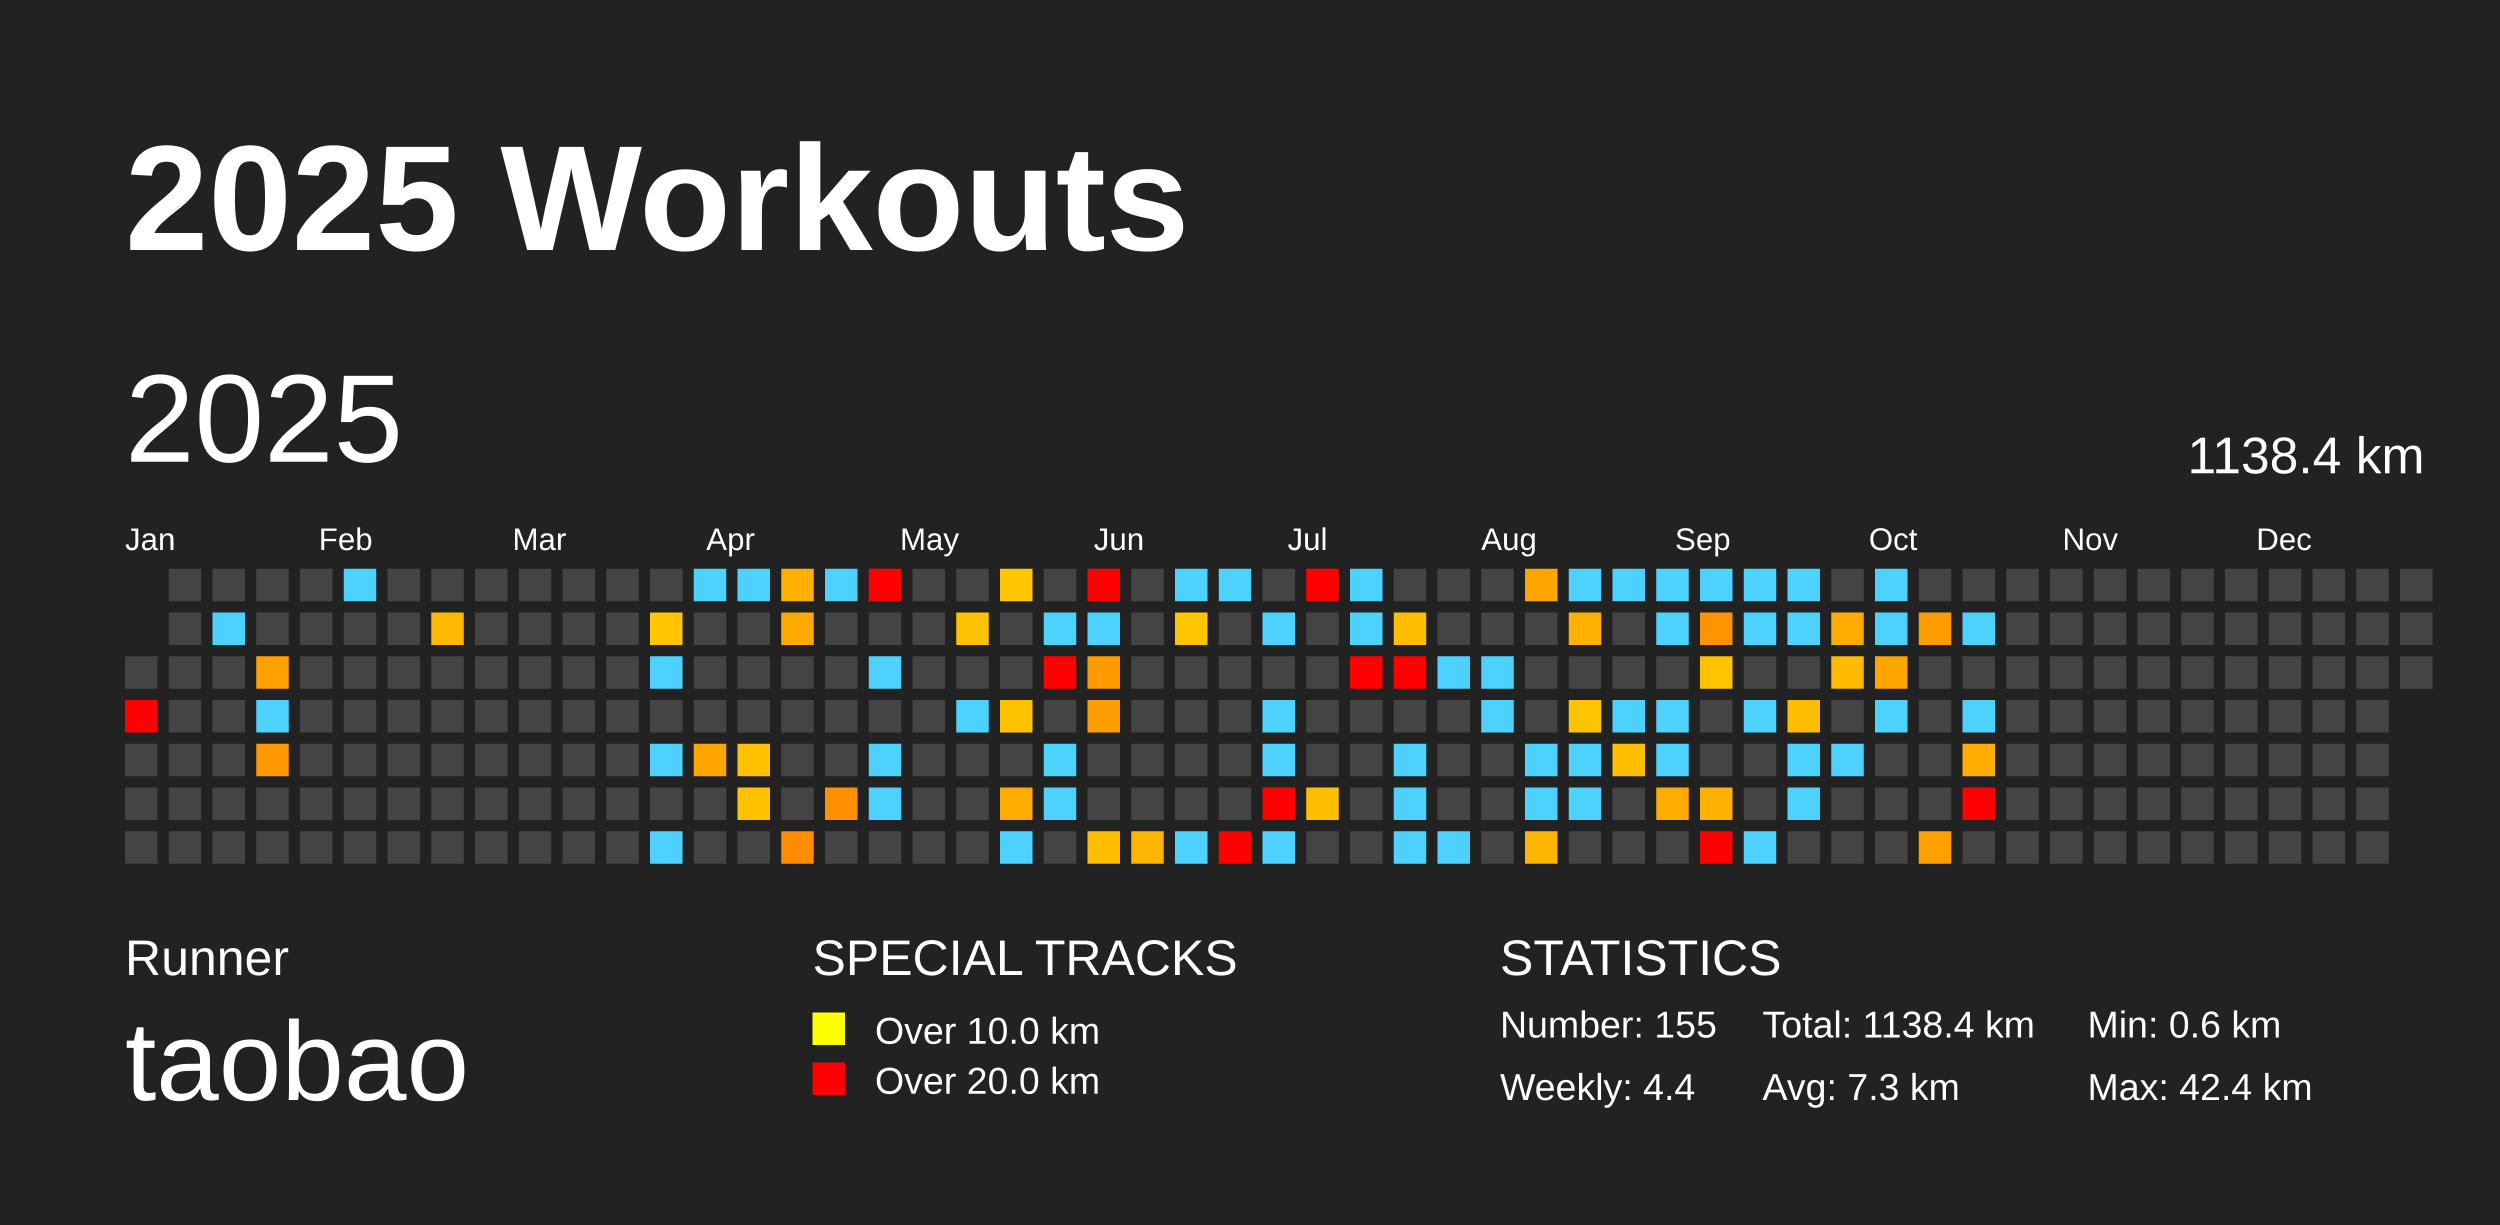
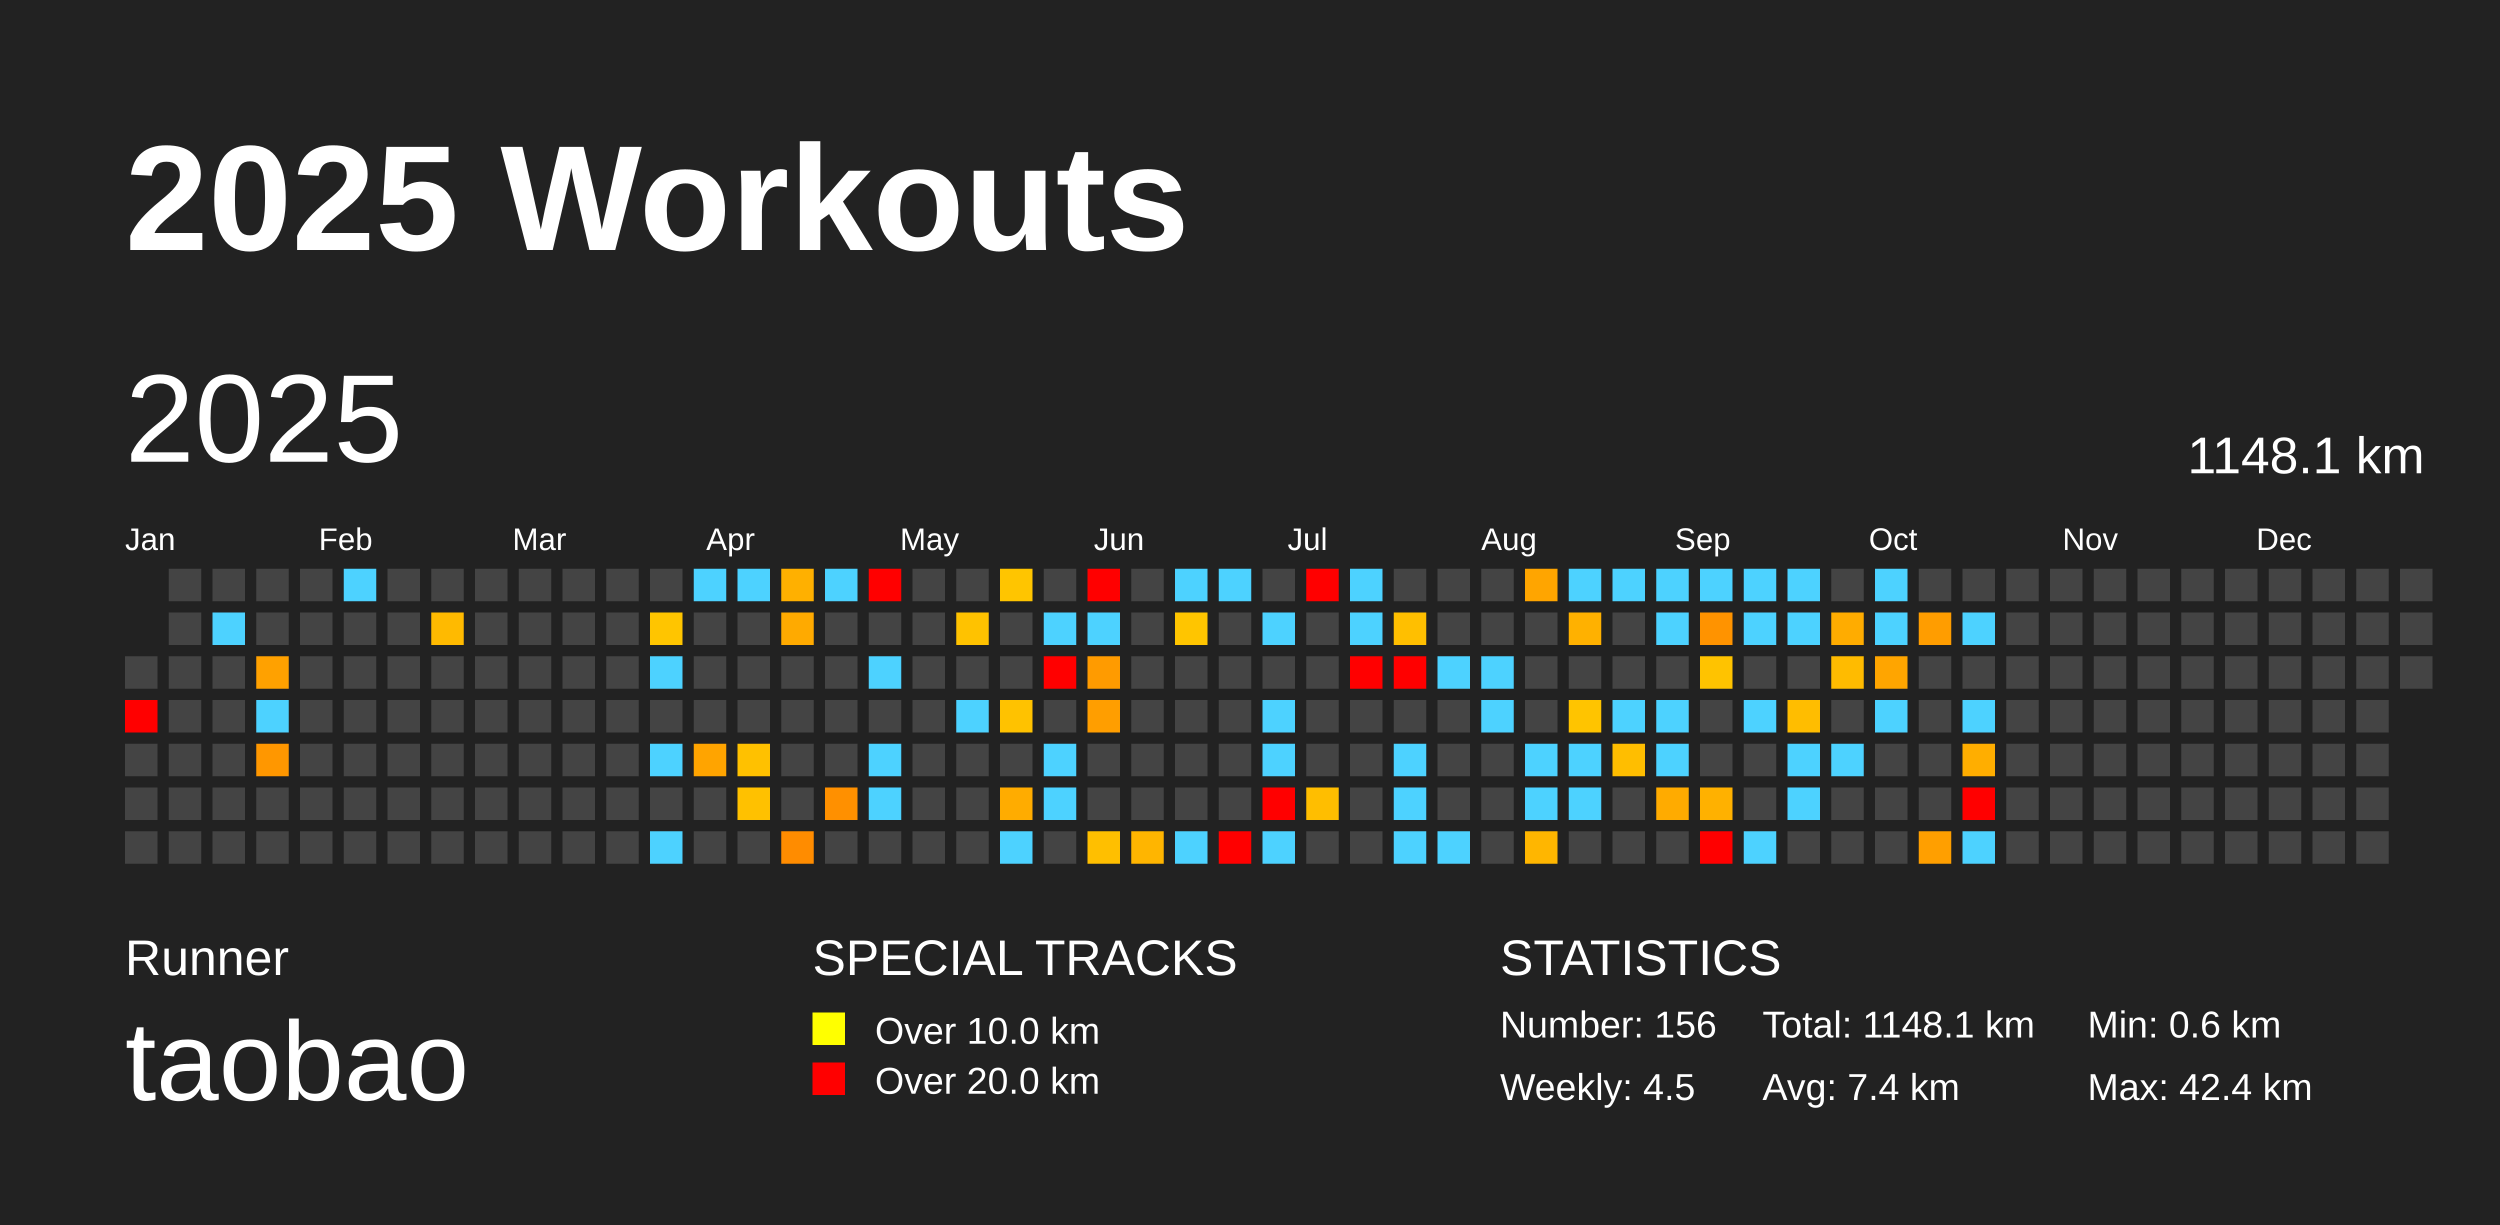
<svg xmlns="http://www.w3.org/2000/svg" baseProfile="full" height="98mm" version="1.1" viewBox="0,0,200,98" width="200mm">
  <defs />
  <rect fill="#222222" height="98" width="200" x="0" y="0" />
  <text fill="#FFFFFF" style="font-size:12px; font-family:Arial; font-weight:bold;" x="10" y="20">2025 Workouts</text>
  <text fill="#FFFFFF" style="font-size:4px; font-family:Arial" x="10" y="78">Runner</text>
  <text fill="#FFFFFF" style="font-size:9px; font-family:Arial" x="10" y="88">taobao</text>
  <text fill="#FFFFFF" style="font-size:4px; font-family:Arial" x="65" y="78">SPECIAL TRACKS</text>
  <rect fill="yellow" height="2.6" width="2.6" x="65" y="81" />
  <text fill="#FFFFFF" style="font-size:3px; font-family:Arial" x="70" y="83.5">Over 10.0 km</text>
  <rect fill="red" height="2.6" width="2.6" x="65" y="85" />
  <text fill="#FFFFFF" style="font-size:3px; font-family:Arial" x="70" y="87.5">Over 20.0 km</text>
  <text fill="#FFFFFF" style="font-size:4px; font-family:Arial" x="120" y="78">STATISTICS</text>
-   <text fill="#FFFFFF" style="font-size:3px; font-family:Arial" x="120" y="83">Number: 155</text>
-   <text fill="#FFFFFF" style="font-size:3px; font-family:Arial" x="120" y="88">Weekly: 4.4</text>
-   <text fill="#FFFFFF" style="font-size:3px; font-family:Arial" x="141" y="83">Total: 1138.4 km</text>
-   <text fill="#FFFFFF" style="font-size:3px; font-family:Arial" x="141" y="88">Avg: 7.3 km</text>
+   <text fill="#FFFFFF" style="font-size:3px; font-family:Arial" x="120" y="83">Number: 156</text>
+   <text fill="#FFFFFF" style="font-size:3px; font-family:Arial" x="120" y="88">Weekly: 4.5</text>
+   <text fill="#FFFFFF" style="font-size:3px; font-family:Arial" x="141" y="83">Total: 1148.1 km</text>
+   <text fill="#FFFFFF" style="font-size:3px; font-family:Arial" x="141" y="88">Avg: 7.4 km</text>
  <text fill="#FFFFFF" style="font-size:3px; font-family:Arial" x="167" y="83">Min: 0.6 km</text>
  <text fill="#FFFFFF" style="font-size:3px; font-family:Arial" x="167" y="88">Max: 42.4 km</text>
  <text dominant-baseline="hanging" fill="#FFFFFF" style="font-size:10.0px; font-family:Arial;" x="10" y="30">2025</text>
-   <text dominant-baseline="hanging" fill="#FFFFFF" style="font-size:4.125px; font-family:Arial;" x="175" y="35">1138.4 km</text>
+   <text dominant-baseline="hanging" fill="#FFFFFF" style="font-size:4.125px; font-family:Arial;" x="175" y="35">1148.1 km</text>
  <text fill="#FFFFFF" style="font-size:2.5px; font-family:Arial" x="10.0" y="44">Jan</text>
  <text fill="#FFFFFF" style="font-size:2.5px; font-family:Arial" x="25.5" y="44">Feb</text>
  <text fill="#FFFFFF" style="font-size:2.5px; font-family:Arial" x="41.0" y="44">Mar</text>
  <text fill="#FFFFFF" style="font-size:2.5px; font-family:Arial" x="56.5" y="44">Apr</text>
  <text fill="#FFFFFF" style="font-size:2.5px; font-family:Arial" x="72.0" y="44">May</text>
  <text fill="#FFFFFF" style="font-size:2.5px; font-family:Arial" x="87.5" y="44">Jun</text>
  <text fill="#FFFFFF" style="font-size:2.5px; font-family:Arial" x="103.0" y="44">Jul</text>
  <text fill="#FFFFFF" style="font-size:2.5px; font-family:Arial" x="118.5" y="44">Aug</text>
  <text fill="#FFFFFF" style="font-size:2.5px; font-family:Arial" x="134.0" y="44">Sep</text>
  <text fill="#FFFFFF" style="font-size:2.5px; font-family:Arial" x="149.5" y="44">Oct</text>
  <text fill="#FFFFFF" style="font-size:2.5px; font-family:Arial" x="165.0" y="44">Nov</text>
  <text fill="#FFFFFF" style="font-size:2.5px; font-family:Arial" x="180.5" y="44">Dec</text>
  <rect fill="#444444" height="2.6" width="2.6" x="10.0" y="52.5" />
  <rect fill="red" height="2.6" width="2.6" x="10.0" y="56.0" />
  <rect fill="#444444" height="2.6" width="2.6" x="10.0" y="59.5" />
  <rect fill="#444444" height="2.6" width="2.6" x="10.0" y="63.0" />
  <rect fill="#444444" height="2.6" width="2.6" x="10.0" y="66.5" />
  <rect fill="#444444" height="2.6" width="2.6" x="13.5" y="45.5" />
  <rect fill="#444444" height="2.6" width="2.6" x="13.5" y="49.0" />
  <rect fill="#444444" height="2.6" width="2.6" x="13.5" y="52.5" />
  <rect fill="#444444" height="2.6" width="2.6" x="13.5" y="56.0" />
  <rect fill="#444444" height="2.6" width="2.6" x="13.5" y="59.5" />
  <rect fill="#444444" height="2.6" width="2.6" x="13.5" y="63.0" />
  <rect fill="#444444" height="2.6" width="2.6" x="13.5" y="66.5" />
  <rect fill="#444444" height="2.6" width="2.6" x="17.0" y="45.5" />
  <rect fill="#4dd2ff" height="2.6" width="2.6" x="17.0" y="49.0" />
  <rect fill="#444444" height="2.6" width="2.6" x="17.0" y="52.5" />
  <rect fill="#444444" height="2.6" width="2.6" x="17.0" y="56.0" />
  <rect fill="#444444" height="2.6" width="2.6" x="17.0" y="59.5" />
  <rect fill="#444444" height="2.6" width="2.6" x="17.0" y="63.0" />
  <rect fill="#444444" height="2.6" width="2.6" x="17.0" y="66.5" />
  <rect fill="#444444" height="2.6" width="2.6" x="20.5" y="45.5" />
  <rect fill="#444444" height="2.6" width="2.6" x="20.5" y="49.0" />
  <rect fill="#ffa100" height="2.6" width="2.6" x="20.5" y="52.5" />
  <rect fill="#4dd2ff" height="2.6" width="2.6" x="20.5" y="56.0" />
  <rect fill="#ff9700" height="2.6" width="2.6" x="20.5" y="59.5" />
  <rect fill="#444444" height="2.6" width="2.6" x="20.5" y="63.0" />
  <rect fill="#444444" height="2.6" width="2.6" x="20.5" y="66.5" />
  <rect fill="#444444" height="2.6" width="2.6" x="24.0" y="45.5" />
  <rect fill="#444444" height="2.6" width="2.6" x="24.0" y="49.0" />
  <rect fill="#444444" height="2.6" width="2.6" x="24.0" y="52.5" />
  <rect fill="#444444" height="2.6" width="2.6" x="24.0" y="56.0" />
  <rect fill="#444444" height="2.6" width="2.6" x="24.0" y="59.5" />
  <rect fill="#444444" height="2.6" width="2.6" x="24.0" y="63.0" />
  <rect fill="#444444" height="2.6" width="2.6" x="24.0" y="66.5" />
  <rect fill="#4dd2ff" height="2.6" width="2.6" x="27.5" y="45.5" />
  <rect fill="#444444" height="2.6" width="2.6" x="27.5" y="49.0" />
  <rect fill="#444444" height="2.6" width="2.6" x="27.5" y="52.5" />
  <rect fill="#444444" height="2.6" width="2.6" x="27.5" y="56.0" />
  <rect fill="#444444" height="2.6" width="2.6" x="27.5" y="59.5" />
  <rect fill="#444444" height="2.6" width="2.6" x="27.5" y="63.0" />
  <rect fill="#444444" height="2.6" width="2.6" x="27.5" y="66.5" />
  <rect fill="#444444" height="2.6" width="2.6" x="31.0" y="45.5" />
  <rect fill="#444444" height="2.6" width="2.6" x="31.0" y="49.0" />
  <rect fill="#444444" height="2.6" width="2.6" x="31.0" y="52.5" />
  <rect fill="#444444" height="2.6" width="2.6" x="31.0" y="56.0" />
  <rect fill="#444444" height="2.6" width="2.6" x="31.0" y="59.5" />
  <rect fill="#444444" height="2.6" width="2.6" x="31.0" y="63.0" />
  <rect fill="#444444" height="2.6" width="2.6" x="31.0" y="66.5" />
  <rect fill="#444444" height="2.6" width="2.6" x="34.5" y="45.5" />
  <rect fill="#ffba00" height="2.6" width="2.6" x="34.5" y="49.0" />
  <rect fill="#444444" height="2.6" width="2.6" x="34.5" y="52.5" />
  <rect fill="#444444" height="2.6" width="2.6" x="34.5" y="56.0" />
  <rect fill="#444444" height="2.6" width="2.6" x="34.5" y="59.5" />
  <rect fill="#444444" height="2.6" width="2.6" x="34.5" y="63.0" />
  <rect fill="#444444" height="2.6" width="2.6" x="34.5" y="66.5" />
  <rect fill="#444444" height="2.6" width="2.6" x="38.0" y="45.5" />
  <rect fill="#444444" height="2.6" width="2.6" x="38.0" y="49.0" />
  <rect fill="#444444" height="2.6" width="2.6" x="38.0" y="52.5" />
  <rect fill="#444444" height="2.6" width="2.6" x="38.0" y="56.0" />
  <rect fill="#444444" height="2.6" width="2.6" x="38.0" y="59.5" />
  <rect fill="#444444" height="2.6" width="2.6" x="38.0" y="63.0" />
  <rect fill="#444444" height="2.6" width="2.6" x="38.0" y="66.5" />
  <rect fill="#444444" height="2.6" width="2.6" x="41.5" y="45.5" />
  <rect fill="#444444" height="2.6" width="2.6" x="41.5" y="49.0" />
  <rect fill="#444444" height="2.6" width="2.6" x="41.5" y="52.5" />
  <rect fill="#444444" height="2.6" width="2.6" x="41.5" y="56.0" />
  <rect fill="#444444" height="2.6" width="2.6" x="41.5" y="59.5" />
  <rect fill="#444444" height="2.6" width="2.6" x="41.5" y="63.0" />
  <rect fill="#444444" height="2.6" width="2.6" x="41.5" y="66.5" />
  <rect fill="#444444" height="2.6" width="2.6" x="45.0" y="45.5" />
  <rect fill="#444444" height="2.6" width="2.6" x="45.0" y="49.0" />
  <rect fill="#444444" height="2.6" width="2.6" x="45.0" y="52.5" />
  <rect fill="#444444" height="2.6" width="2.6" x="45.0" y="56.0" />
  <rect fill="#444444" height="2.6" width="2.6" x="45.0" y="59.5" />
  <rect fill="#444444" height="2.6" width="2.6" x="45.0" y="63.0" />
  <rect fill="#444444" height="2.6" width="2.6" x="45.0" y="66.5" />
  <rect fill="#444444" height="2.6" width="2.6" x="48.5" y="45.5" />
  <rect fill="#444444" height="2.6" width="2.6" x="48.5" y="49.0" />
  <rect fill="#444444" height="2.6" width="2.6" x="48.5" y="52.5" />
  <rect fill="#444444" height="2.6" width="2.6" x="48.5" y="56.0" />
  <rect fill="#444444" height="2.6" width="2.6" x="48.5" y="59.5" />
  <rect fill="#444444" height="2.6" width="2.6" x="48.5" y="63.0" />
  <rect fill="#444444" height="2.6" width="2.6" x="48.5" y="66.5" />
  <rect fill="#444444" height="2.6" width="2.6" x="52.0" y="45.5" />
  <rect fill="#ffc500" height="2.6" width="2.6" x="52.0" y="49.0" />
  <rect fill="#4dd2ff" height="2.6" width="2.6" x="52.0" y="52.5" />
  <rect fill="#444444" height="2.6" width="2.6" x="52.0" y="56.0" />
  <rect fill="#4dd2ff" height="2.6" width="2.6" x="52.0" y="59.5" />
  <rect fill="#444444" height="2.6" width="2.6" x="52.0" y="63.0" />
  <rect fill="#4dd2ff" height="2.6" width="2.6" x="52.0" y="66.5" />
  <rect fill="#4dd2ff" height="2.6" width="2.6" x="55.5" y="45.5" />
  <rect fill="#444444" height="2.6" width="2.6" x="55.5" y="49.0" />
  <rect fill="#444444" height="2.6" width="2.6" x="55.5" y="52.5" />
  <rect fill="#444444" height="2.6" width="2.6" x="55.5" y="56.0" />
  <rect fill="#ffa400" height="2.6" width="2.6" x="55.5" y="59.5" />
  <rect fill="#444444" height="2.6" width="2.6" x="55.5" y="63.0" />
  <rect fill="#444444" height="2.6" width="2.6" x="55.5" y="66.5" />
  <rect fill="#4dd2ff" height="2.6" width="2.6" x="59.0" y="45.5" />
  <rect fill="#444444" height="2.6" width="2.6" x="59.0" y="49.0" />
  <rect fill="#444444" height="2.6" width="2.6" x="59.0" y="52.5" />
  <rect fill="#444444" height="2.6" width="2.6" x="59.0" y="56.0" />
  <rect fill="#ffc100" height="2.6" width="2.6" x="59.0" y="59.5" />
  <rect fill="#ffc100" height="2.6" width="2.6" x="59.0" y="63.0" />
  <rect fill="#444444" height="2.6" width="2.6" x="59.0" y="66.5" />
  <rect fill="#ffb000" height="2.6" width="2.6" x="62.5" y="45.5" />
  <rect fill="#ffaa00" height="2.6" width="2.6" x="62.5" y="49.0" />
  <rect fill="#444444" height="2.6" width="2.6" x="62.5" y="52.5" />
  <rect fill="#444444" height="2.6" width="2.6" x="62.5" y="56.0" />
  <rect fill="#444444" height="2.6" width="2.6" x="62.5" y="59.5" />
  <rect fill="#444444" height="2.6" width="2.6" x="62.5" y="63.0" />
  <rect fill="#ff8c00" height="2.6" width="2.6" x="62.5" y="66.5" />
  <rect fill="#4dd2ff" height="2.6" width="2.6" x="66.0" y="45.5" />
  <rect fill="#444444" height="2.6" width="2.6" x="66.0" y="49.0" />
  <rect fill="#444444" height="2.6" width="2.6" x="66.0" y="52.5" />
  <rect fill="#444444" height="2.6" width="2.6" x="66.0" y="56.0" />
  <rect fill="#444444" height="2.6" width="2.6" x="66.0" y="59.5" />
  <rect fill="#ff9000" height="2.6" width="2.6" x="66.0" y="63.0" />
  <rect fill="#444444" height="2.6" width="2.6" x="66.0" y="66.5" />
  <rect fill="red" height="2.6" width="2.6" x="69.5" y="45.5" />
  <rect fill="#444444" height="2.6" width="2.6" x="69.5" y="49.0" />
  <rect fill="#4dd2ff" height="2.6" width="2.6" x="69.5" y="52.5" />
  <rect fill="#444444" height="2.6" width="2.6" x="69.5" y="56.0" />
  <rect fill="#4dd2ff" height="2.6" width="2.6" x="69.5" y="59.5" />
  <rect fill="#4dd2ff" height="2.6" width="2.6" x="69.5" y="63.0" />
  <rect fill="#444444" height="2.6" width="2.6" x="69.5" y="66.5" />
  <rect fill="#444444" height="2.6" width="2.6" x="73.0" y="45.5" />
  <rect fill="#444444" height="2.6" width="2.6" x="73.0" y="49.0" />
  <rect fill="#444444" height="2.6" width="2.6" x="73.0" y="52.5" />
  <rect fill="#444444" height="2.6" width="2.6" x="73.0" y="56.0" />
  <rect fill="#444444" height="2.6" width="2.6" x="73.0" y="59.5" />
  <rect fill="#444444" height="2.6" width="2.6" x="73.0" y="63.0" />
  <rect fill="#444444" height="2.6" width="2.6" x="73.0" y="66.5" />
  <rect fill="#444444" height="2.6" width="2.6" x="76.5" y="45.5" />
  <rect fill="#ffc200" height="2.6" width="2.6" x="76.5" y="49.0" />
  <rect fill="#444444" height="2.6" width="2.6" x="76.5" y="52.5" />
  <rect fill="#4dd2ff" height="2.6" width="2.6" x="76.5" y="56.0" />
  <rect fill="#444444" height="2.6" width="2.6" x="76.5" y="59.5" />
  <rect fill="#444444" height="2.6" width="2.6" x="76.5" y="63.0" />
  <rect fill="#444444" height="2.6" width="2.6" x="76.5" y="66.5" />
  <rect fill="#ffc500" height="2.6" width="2.6" x="80.0" y="45.5" />
  <rect fill="#444444" height="2.6" width="2.6" x="80.0" y="49.0" />
  <rect fill="#444444" height="2.6" width="2.6" x="80.0" y="52.5" />
  <rect fill="#ffc200" height="2.6" width="2.6" x="80.0" y="56.0" />
  <rect fill="#444444" height="2.6" width="2.6" x="80.0" y="59.5" />
  <rect fill="#ffac00" height="2.6" width="2.6" x="80.0" y="63.0" />
  <rect fill="#4dd2ff" height="2.6" width="2.6" x="80.0" y="66.5" />
  <rect fill="#444444" height="2.6" width="2.6" x="83.5" y="45.5" />
  <rect fill="#4dd2ff" height="2.6" width="2.6" x="83.5" y="49.0" />
  <rect fill="red" height="2.6" width="2.6" x="83.5" y="52.5" />
  <rect fill="#444444" height="2.6" width="2.6" x="83.5" y="56.0" />
  <rect fill="#4dd2ff" height="2.6" width="2.6" x="83.5" y="59.5" />
  <rect fill="#4dd2ff" height="2.6" width="2.6" x="83.5" y="63.0" />
  <rect fill="#444444" height="2.6" width="2.6" x="83.5" y="66.5" />
  <rect fill="red" height="2.6" width="2.6" x="87.0" y="45.5" />
  <rect fill="#4dd2ff" height="2.6" width="2.6" x="87.0" y="49.0" />
  <rect fill="#ff9b00" height="2.6" width="2.6" x="87.0" y="52.5" />
  <rect fill="#ff9e00" height="2.6" width="2.6" x="87.0" y="56.0" />
  <rect fill="#444444" height="2.6" width="2.6" x="87.0" y="59.5" />
  <rect fill="#444444" height="2.6" width="2.6" x="87.0" y="63.0" />
  <rect fill="#ffbf00" height="2.6" width="2.6" x="87.0" y="66.5" />
  <rect fill="#444444" height="2.6" width="2.6" x="90.5" y="45.5" />
  <rect fill="#444444" height="2.6" width="2.6" x="90.5" y="49.0" />
  <rect fill="#444444" height="2.6" width="2.6" x="90.5" y="52.5" />
  <rect fill="#444444" height="2.6" width="2.6" x="90.5" y="56.0" />
  <rect fill="#444444" height="2.6" width="2.6" x="90.5" y="59.5" />
  <rect fill="#444444" height="2.6" width="2.6" x="90.5" y="63.0" />
  <rect fill="#ffb500" height="2.6" width="2.6" x="90.5" y="66.5" />
  <rect fill="#4dd2ff" height="2.6" width="2.6" x="94.0" y="45.5" />
  <rect fill="#ffc500" height="2.6" width="2.6" x="94.0" y="49.0" />
  <rect fill="#444444" height="2.6" width="2.6" x="94.0" y="52.5" />
  <rect fill="#444444" height="2.6" width="2.6" x="94.0" y="56.0" />
  <rect fill="#444444" height="2.6" width="2.6" x="94.0" y="59.5" />
  <rect fill="#444444" height="2.6" width="2.6" x="94.0" y="63.0" />
  <rect fill="#4dd2ff" height="2.6" width="2.6" x="94.0" y="66.5" />
  <rect fill="#4dd2ff" height="2.6" width="2.6" x="97.5" y="45.5" />
  <rect fill="#444444" height="2.6" width="2.6" x="97.5" y="49.0" />
  <rect fill="#444444" height="2.6" width="2.6" x="97.5" y="52.5" />
  <rect fill="#444444" height="2.6" width="2.6" x="97.5" y="56.0" />
  <rect fill="#444444" height="2.6" width="2.6" x="97.5" y="59.5" />
  <rect fill="#444444" height="2.6" width="2.6" x="97.5" y="63.0" />
  <rect fill="red" height="2.6" width="2.6" x="97.5" y="66.5" />
  <rect fill="#444444" height="2.6" width="2.6" x="101.0" y="45.5" />
  <rect fill="#4dd2ff" height="2.6" width="2.6" x="101.0" y="49.0" />
  <rect fill="#444444" height="2.6" width="2.6" x="101.0" y="52.5" />
  <rect fill="#4dd2ff" height="2.6" width="2.6" x="101.0" y="56.0" />
  <rect fill="#4dd2ff" height="2.6" width="2.6" x="101.0" y="59.5" />
  <rect fill="red" height="2.6" width="2.6" x="101.0" y="63.0" />
  <rect fill="#4dd2ff" height="2.6" width="2.6" x="101.0" y="66.5" />
  <rect fill="red" height="2.6" width="2.6" x="104.5" y="45.5" />
  <rect fill="#444444" height="2.6" width="2.6" x="104.5" y="49.0" />
  <rect fill="#444444" height="2.6" width="2.6" x="104.5" y="52.5" />
  <rect fill="#444444" height="2.6" width="2.6" x="104.5" y="56.0" />
  <rect fill="#444444" height="2.6" width="2.6" x="104.5" y="59.5" />
  <rect fill="#ffbe00" height="2.6" width="2.6" x="104.5" y="63.0" />
  <rect fill="#444444" height="2.6" width="2.6" x="104.5" y="66.5" />
  <rect fill="#4dd2ff" height="2.6" width="2.6" x="108.0" y="45.5" />
  <rect fill="#4dd2ff" height="2.6" width="2.6" x="108.0" y="49.0" />
  <rect fill="red" height="2.6" width="2.6" x="108.0" y="52.5" />
  <rect fill="#444444" height="2.6" width="2.6" x="108.0" y="56.0" />
  <rect fill="#444444" height="2.6" width="2.6" x="108.0" y="59.5" />
  <rect fill="#444444" height="2.6" width="2.6" x="108.0" y="63.0" />
  <rect fill="#444444" height="2.6" width="2.6" x="108.0" y="66.5" />
  <rect fill="#444444" height="2.6" width="2.6" x="111.5" y="45.5" />
  <rect fill="#ffbf00" height="2.6" width="2.6" x="111.5" y="49.0" />
  <rect fill="red" height="2.6" width="2.6" x="111.5" y="52.5" />
  <rect fill="#444444" height="2.6" width="2.6" x="111.5" y="56.0" />
  <rect fill="#4dd2ff" height="2.6" width="2.6" x="111.5" y="59.5" />
  <rect fill="#4dd2ff" height="2.6" width="2.6" x="111.5" y="63.0" />
  <rect fill="#4dd2ff" height="2.6" width="2.6" x="111.5" y="66.5" />
  <rect fill="#444444" height="2.6" width="2.6" x="115.0" y="45.5" />
  <rect fill="#444444" height="2.6" width="2.6" x="115.0" y="49.0" />
  <rect fill="#4dd2ff" height="2.6" width="2.6" x="115.0" y="52.5" />
  <rect fill="#444444" height="2.6" width="2.6" x="115.0" y="56.0" />
  <rect fill="#444444" height="2.6" width="2.6" x="115.0" y="59.5" />
  <rect fill="#444444" height="2.6" width="2.6" x="115.0" y="63.0" />
  <rect fill="#4dd2ff" height="2.6" width="2.6" x="115.0" y="66.5" />
  <rect fill="#444444" height="2.6" width="2.6" x="118.5" y="45.5" />
  <rect fill="#444444" height="2.6" width="2.6" x="118.5" y="49.0" />
  <rect fill="#4dd2ff" height="2.6" width="2.6" x="118.5" y="52.5" />
  <rect fill="#4dd2ff" height="2.6" width="2.6" x="118.5" y="56.0" />
  <rect fill="#444444" height="2.6" width="2.6" x="118.5" y="59.5" />
  <rect fill="#444444" height="2.6" width="2.6" x="118.5" y="63.0" />
  <rect fill="#444444" height="2.6" width="2.6" x="118.5" y="66.5" />
  <rect fill="#ffa500" height="2.6" width="2.6" x="122.0" y="45.5" />
  <rect fill="#444444" height="2.6" width="2.6" x="122.0" y="49.0" />
  <rect fill="#444444" height="2.6" width="2.6" x="122.0" y="52.5" />
  <rect fill="#444444" height="2.6" width="2.6" x="122.0" y="56.0" />
  <rect fill="#4dd2ff" height="2.6" width="2.6" x="122.0" y="59.5" />
  <rect fill="#4dd2ff" height="2.6" width="2.6" x="122.0" y="63.0" />
  <rect fill="#ffb600" height="2.6" width="2.6" x="122.0" y="66.5" />
  <rect fill="#4dd2ff" height="2.6" width="2.6" x="125.5" y="45.5" />
  <rect fill="#ffb100" height="2.6" width="2.6" x="125.5" y="49.0" />
  <rect fill="#444444" height="2.6" width="2.6" x="125.5" y="52.5" />
  <rect fill="#ffc400" height="2.6" width="2.6" x="125.5" y="56.0" />
  <rect fill="#4dd2ff" height="2.6" width="2.6" x="125.5" y="59.5" />
  <rect fill="#4dd2ff" height="2.6" width="2.6" x="125.5" y="63.0" />
  <rect fill="#444444" height="2.6" width="2.6" x="125.5" y="66.5" />
  <rect fill="#4dd2ff" height="2.6" width="2.6" x="129.0" y="45.5" />
  <rect fill="#444444" height="2.6" width="2.6" x="129.0" y="49.0" />
  <rect fill="#444444" height="2.6" width="2.6" x="129.0" y="52.5" />
  <rect fill="#4dd2ff" height="2.6" width="2.6" x="129.0" y="56.0" />
  <rect fill="#ffbe00" height="2.6" width="2.6" x="129.0" y="59.5" />
  <rect fill="#444444" height="2.6" width="2.6" x="129.0" y="63.0" />
  <rect fill="#444444" height="2.6" width="2.6" x="129.0" y="66.5" />
  <rect fill="#4dd2ff" height="2.6" width="2.6" x="132.5" y="45.5" />
  <rect fill="#4dd2ff" height="2.6" width="2.6" x="132.5" y="49.0" />
  <rect fill="#444444" height="2.6" width="2.6" x="132.5" y="52.5" />
  <rect fill="#4dd2ff" height="2.6" width="2.6" x="132.5" y="56.0" />
  <rect fill="#4dd2ff" height="2.6" width="2.6" x="132.5" y="59.5" />
  <rect fill="#ffab00" height="2.6" width="2.6" x="132.5" y="63.0" />
  <rect fill="#444444" height="2.6" width="2.6" x="132.5" y="66.5" />
  <rect fill="#4dd2ff" height="2.6" width="2.6" x="136.0" y="45.5" />
  <rect fill="#ff9300" height="2.6" width="2.6" x="136.0" y="49.0" />
  <rect fill="#ffc300" height="2.6" width="2.6" x="136.0" y="52.5" />
  <rect fill="#444444" height="2.6" width="2.6" x="136.0" y="56.0" />
  <rect fill="#444444" height="2.6" width="2.6" x="136.0" y="59.5" />
  <rect fill="#ffb100" height="2.6" width="2.6" x="136.0" y="63.0" />
  <rect fill="red" height="2.6" width="2.6" x="136.0" y="66.5" />
  <rect fill="#4dd2ff" height="2.6" width="2.6" x="139.5" y="45.5" />
  <rect fill="#4dd2ff" height="2.6" width="2.6" x="139.5" y="49.0" />
  <rect fill="#444444" height="2.6" width="2.6" x="139.5" y="52.5" />
  <rect fill="#4dd2ff" height="2.6" width="2.6" x="139.5" y="56.0" />
  <rect fill="#444444" height="2.6" width="2.6" x="139.5" y="59.5" />
  <rect fill="#444444" height="2.6" width="2.6" x="139.5" y="63.0" />
  <rect fill="#4dd2ff" height="2.6" width="2.6" x="139.5" y="66.5" />
  <rect fill="#4dd2ff" height="2.6" width="2.6" x="143.0" y="45.5" />
  <rect fill="#4dd2ff" height="2.6" width="2.6" x="143.0" y="49.0" />
  <rect fill="#444444" height="2.6" width="2.6" x="143.0" y="52.5" />
  <rect fill="#ffbd00" height="2.6" width="2.6" x="143.0" y="56.0" />
  <rect fill="#4dd2ff" height="2.6" width="2.6" x="143.0" y="59.5" />
  <rect fill="#4dd2ff" height="2.6" width="2.6" x="143.0" y="63.0" />
  <rect fill="#444444" height="2.6" width="2.6" x="143.0" y="66.5" />
  <rect fill="#444444" height="2.6" width="2.6" x="146.5" y="45.5" />
  <rect fill="#ffac00" height="2.6" width="2.6" x="146.5" y="49.0" />
  <rect fill="#ffbb00" height="2.6" width="2.6" x="146.5" y="52.5" />
  <rect fill="#444444" height="2.6" width="2.6" x="146.5" y="56.0" />
  <rect fill="#4dd2ff" height="2.6" width="2.6" x="146.5" y="59.5" />
  <rect fill="#444444" height="2.6" width="2.6" x="146.5" y="63.0" />
  <rect fill="#444444" height="2.6" width="2.6" x="146.5" y="66.5" />
  <rect fill="#4dd2ff" height="2.6" width="2.6" x="150.0" y="45.5" />
  <rect fill="#4dd2ff" height="2.6" width="2.6" x="150.0" y="49.0" />
  <rect fill="#ffa500" height="2.6" width="2.6" x="150.0" y="52.5" />
  <rect fill="#4dd2ff" height="2.6" width="2.6" x="150.0" y="56.0" />
  <rect fill="#444444" height="2.6" width="2.6" x="150.0" y="59.5" />
  <rect fill="#444444" height="2.6" width="2.6" x="150.0" y="63.0" />
  <rect fill="#444444" height="2.6" width="2.6" x="150.0" y="66.5" />
  <rect fill="#444444" height="2.6" width="2.6" x="153.5" y="45.5" />
  <rect fill="#ff9d00" height="2.6" width="2.6" x="153.5" y="49.0" />
  <rect fill="#444444" height="2.6" width="2.6" x="153.5" y="52.5" />
  <rect fill="#444444" height="2.6" width="2.6" x="153.5" y="56.0" />
  <rect fill="#444444" height="2.6" width="2.6" x="153.5" y="59.5" />
  <rect fill="#444444" height="2.6" width="2.6" x="153.5" y="63.0" />
  <rect fill="#ff9f00" height="2.6" width="2.6" x="153.5" y="66.5" />
  <rect fill="#444444" height="2.6" width="2.6" x="157.0" y="45.5" />
  <rect fill="#4dd2ff" height="2.6" width="2.6" x="157.0" y="49.0" />
  <rect fill="#444444" height="2.6" width="2.6" x="157.0" y="52.5" />
  <rect fill="#4dd2ff" height="2.6" width="2.6" x="157.0" y="56.0" />
  <rect fill="#ffae00" height="2.6" width="2.6" x="157.0" y="59.5" />
  <rect fill="red" height="2.6" width="2.6" x="157.0" y="63.0" />
-   <rect fill="#444444" height="2.6" width="2.6" x="157.0" y="66.5" />
+   <rect fill="#4dd2ff" height="2.6" width="2.6" x="157.0" y="66.5" />
  <rect fill="#444444" height="2.6" width="2.6" x="160.5" y="45.5" />
  <rect fill="#444444" height="2.6" width="2.6" x="160.5" y="49.0" />
  <rect fill="#444444" height="2.6" width="2.6" x="160.5" y="52.5" />
  <rect fill="#444444" height="2.6" width="2.6" x="160.5" y="56.0" />
  <rect fill="#444444" height="2.6" width="2.6" x="160.5" y="59.5" />
  <rect fill="#444444" height="2.6" width="2.6" x="160.5" y="63.0" />
  <rect fill="#444444" height="2.6" width="2.6" x="160.5" y="66.5" />
  <rect fill="#444444" height="2.6" width="2.6" x="164.0" y="45.5" />
  <rect fill="#444444" height="2.6" width="2.6" x="164.0" y="49.0" />
  <rect fill="#444444" height="2.6" width="2.6" x="164.0" y="52.5" />
  <rect fill="#444444" height="2.6" width="2.6" x="164.0" y="56.0" />
  <rect fill="#444444" height="2.6" width="2.6" x="164.0" y="59.5" />
  <rect fill="#444444" height="2.6" width="2.6" x="164.0" y="63.0" />
  <rect fill="#444444" height="2.6" width="2.6" x="164.0" y="66.5" />
  <rect fill="#444444" height="2.6" width="2.6" x="167.5" y="45.5" />
  <rect fill="#444444" height="2.6" width="2.6" x="167.5" y="49.0" />
  <rect fill="#444444" height="2.6" width="2.6" x="167.5" y="52.5" />
  <rect fill="#444444" height="2.6" width="2.6" x="167.5" y="56.0" />
  <rect fill="#444444" height="2.6" width="2.6" x="167.5" y="59.5" />
  <rect fill="#444444" height="2.6" width="2.6" x="167.5" y="63.0" />
  <rect fill="#444444" height="2.6" width="2.6" x="167.5" y="66.5" />
  <rect fill="#444444" height="2.6" width="2.6" x="171.0" y="45.5" />
  <rect fill="#444444" height="2.6" width="2.6" x="171.0" y="49.0" />
  <rect fill="#444444" height="2.6" width="2.6" x="171.0" y="52.5" />
  <rect fill="#444444" height="2.6" width="2.6" x="171.0" y="56.0" />
  <rect fill="#444444" height="2.6" width="2.6" x="171.0" y="59.5" />
  <rect fill="#444444" height="2.6" width="2.6" x="171.0" y="63.0" />
  <rect fill="#444444" height="2.6" width="2.6" x="171.0" y="66.5" />
  <rect fill="#444444" height="2.6" width="2.6" x="174.5" y="45.5" />
  <rect fill="#444444" height="2.6" width="2.6" x="174.5" y="49.0" />
  <rect fill="#444444" height="2.6" width="2.6" x="174.5" y="52.5" />
  <rect fill="#444444" height="2.6" width="2.6" x="174.5" y="56.0" />
  <rect fill="#444444" height="2.6" width="2.6" x="174.5" y="59.5" />
  <rect fill="#444444" height="2.6" width="2.6" x="174.5" y="63.0" />
  <rect fill="#444444" height="2.6" width="2.6" x="174.5" y="66.5" />
  <rect fill="#444444" height="2.6" width="2.6" x="178.0" y="45.5" />
  <rect fill="#444444" height="2.6" width="2.6" x="178.0" y="49.0" />
  <rect fill="#444444" height="2.6" width="2.6" x="178.0" y="52.5" />
  <rect fill="#444444" height="2.6" width="2.6" x="178.0" y="56.0" />
  <rect fill="#444444" height="2.6" width="2.6" x="178.0" y="59.5" />
  <rect fill="#444444" height="2.6" width="2.6" x="178.0" y="63.0" />
  <rect fill="#444444" height="2.6" width="2.6" x="178.0" y="66.5" />
  <rect fill="#444444" height="2.6" width="2.6" x="181.5" y="45.5" />
  <rect fill="#444444" height="2.6" width="2.6" x="181.5" y="49.0" />
  <rect fill="#444444" height="2.6" width="2.6" x="181.5" y="52.5" />
  <rect fill="#444444" height="2.6" width="2.6" x="181.5" y="56.0" />
  <rect fill="#444444" height="2.6" width="2.6" x="181.5" y="59.5" />
  <rect fill="#444444" height="2.6" width="2.6" x="181.5" y="63.0" />
  <rect fill="#444444" height="2.6" width="2.6" x="181.5" y="66.5" />
  <rect fill="#444444" height="2.6" width="2.6" x="185.0" y="45.5" />
  <rect fill="#444444" height="2.6" width="2.6" x="185.0" y="49.0" />
  <rect fill="#444444" height="2.6" width="2.6" x="185.0" y="52.5" />
  <rect fill="#444444" height="2.6" width="2.6" x="185.0" y="56.0" />
  <rect fill="#444444" height="2.6" width="2.6" x="185.0" y="59.5" />
  <rect fill="#444444" height="2.6" width="2.6" x="185.0" y="63.0" />
  <rect fill="#444444" height="2.6" width="2.6" x="185.0" y="66.5" />
  <rect fill="#444444" height="2.6" width="2.6" x="188.5" y="45.5" />
  <rect fill="#444444" height="2.6" width="2.6" x="188.5" y="49.0" />
  <rect fill="#444444" height="2.6" width="2.6" x="188.5" y="52.5" />
  <rect fill="#444444" height="2.6" width="2.6" x="188.5" y="56.0" />
  <rect fill="#444444" height="2.6" width="2.6" x="188.5" y="59.5" />
  <rect fill="#444444" height="2.6" width="2.6" x="188.5" y="63.0" />
  <rect fill="#444444" height="2.6" width="2.6" x="188.5" y="66.5" />
  <rect fill="#444444" height="2.6" width="2.6" x="192.0" y="45.5" />
  <rect fill="#444444" height="2.6" width="2.6" x="192.0" y="49.0" />
  <rect fill="#444444" height="2.6" width="2.6" x="192.0" y="52.5" />
</svg>
